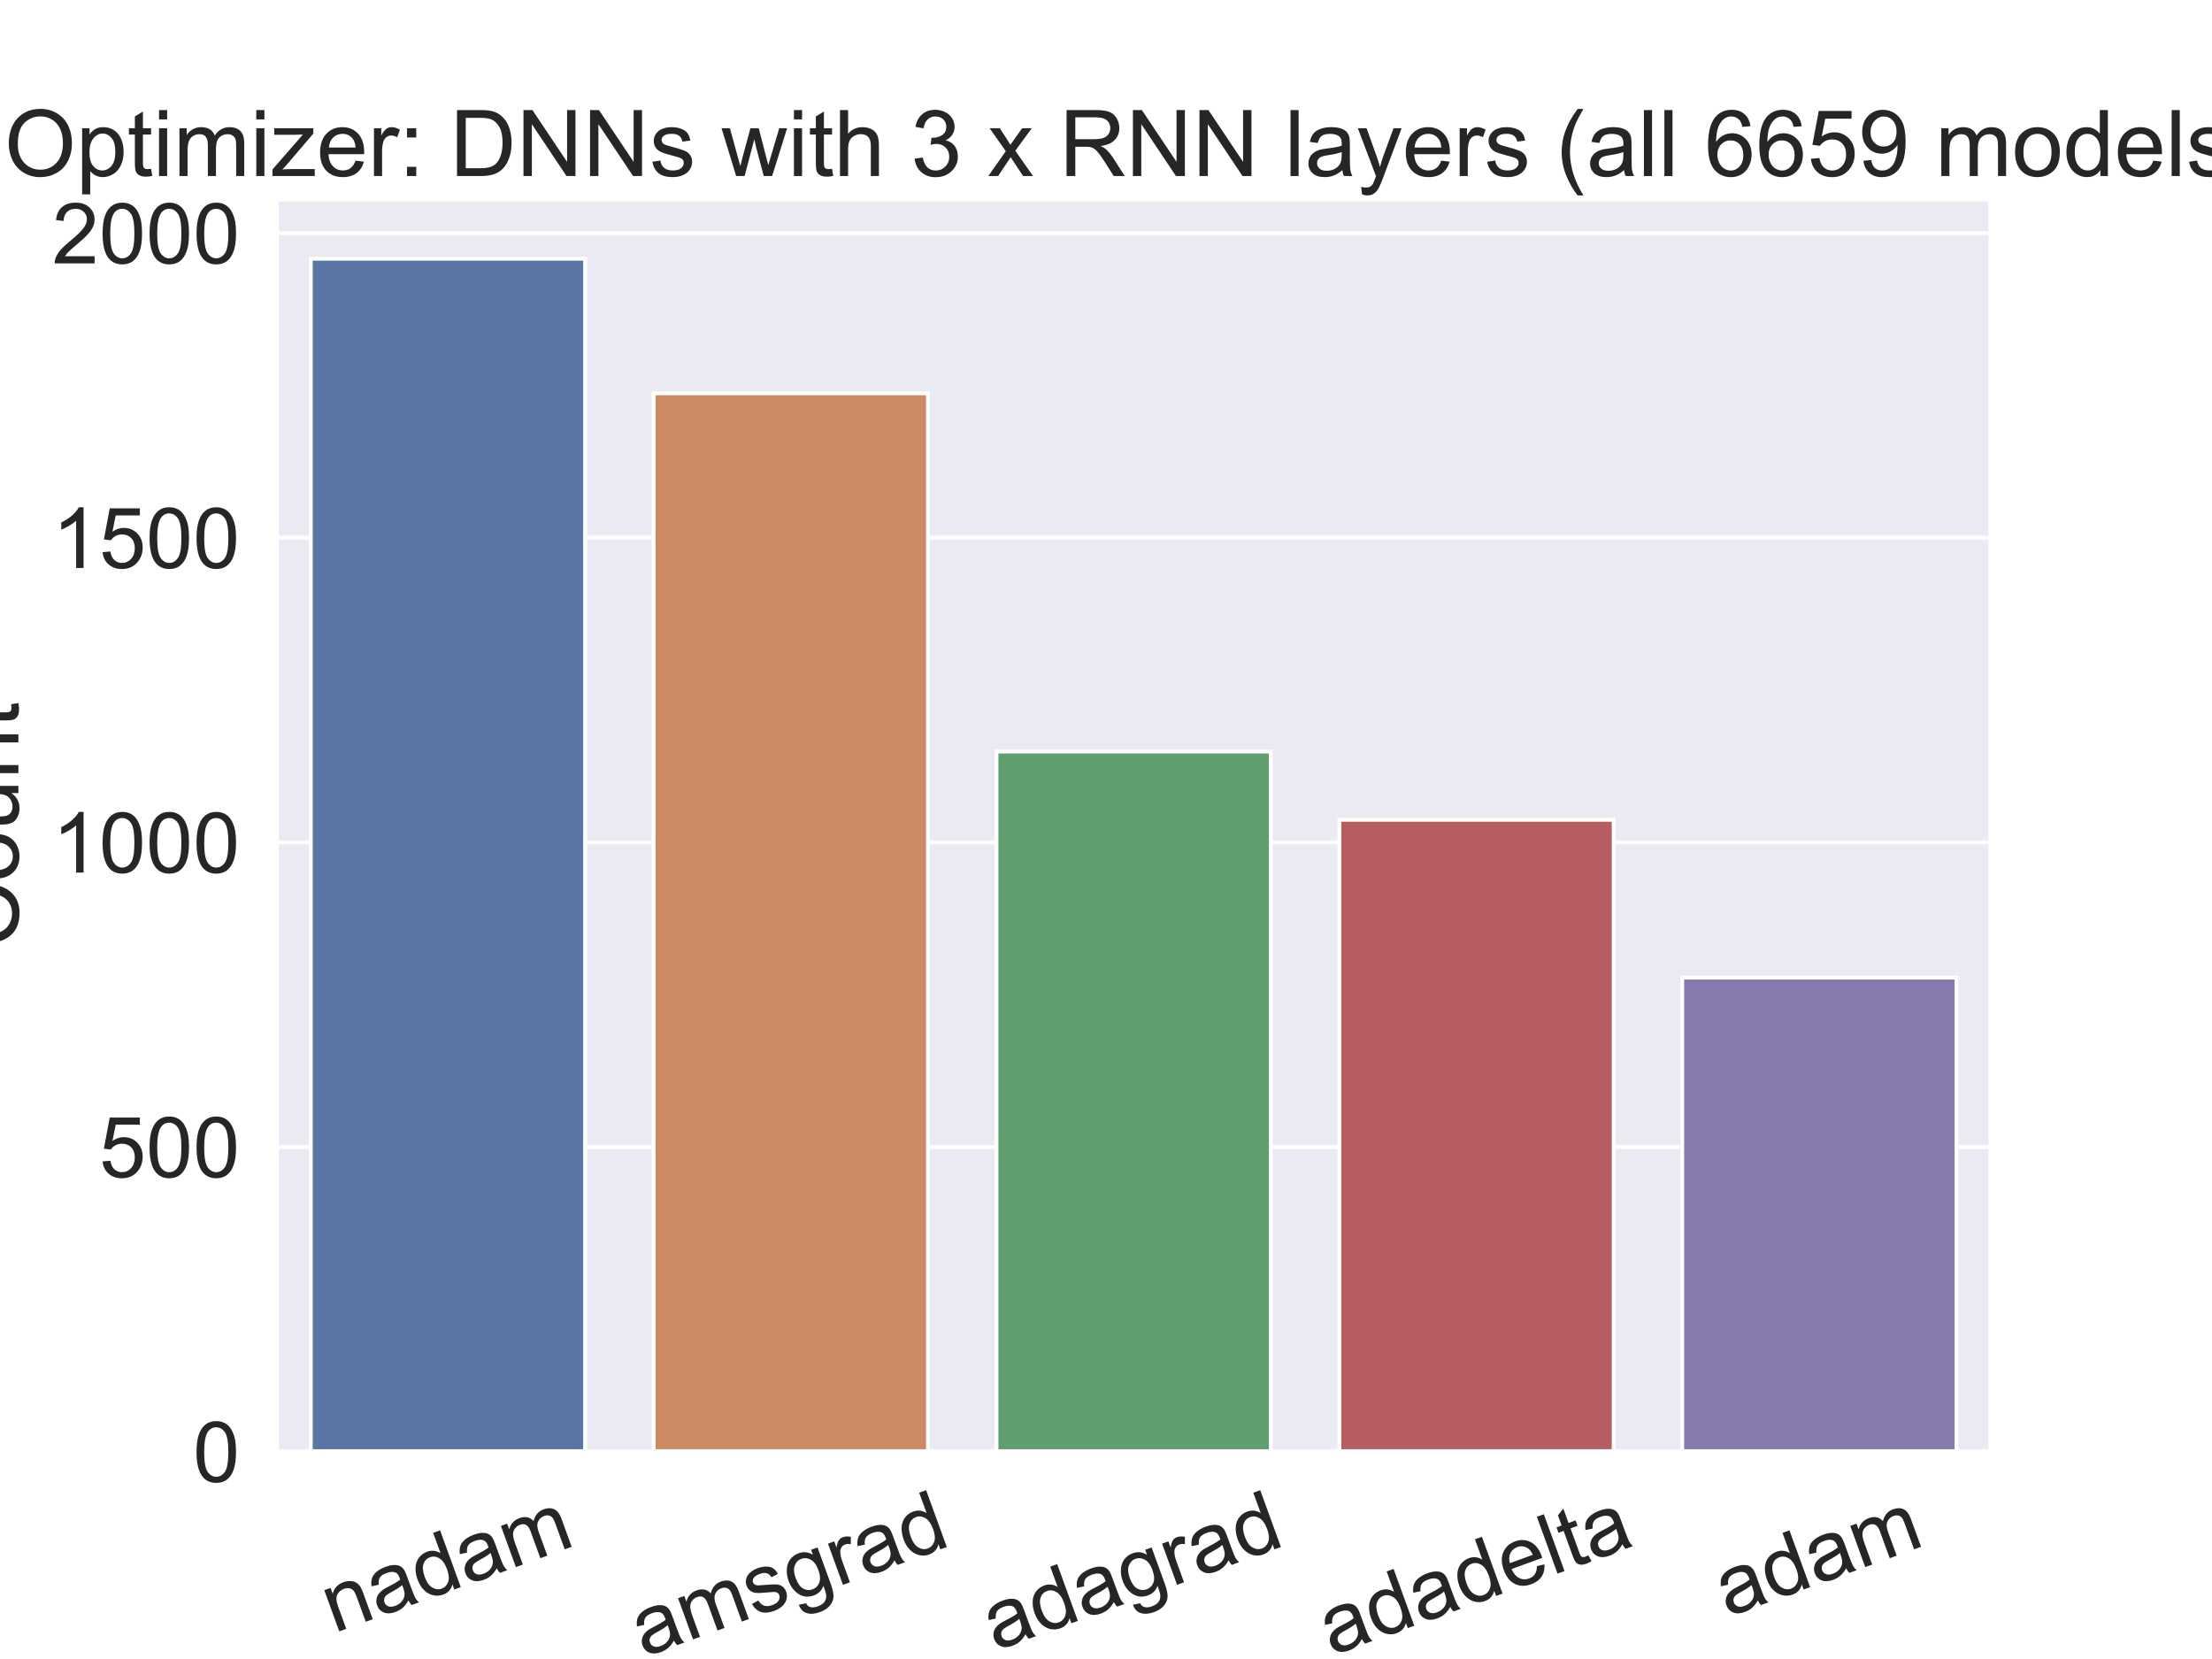
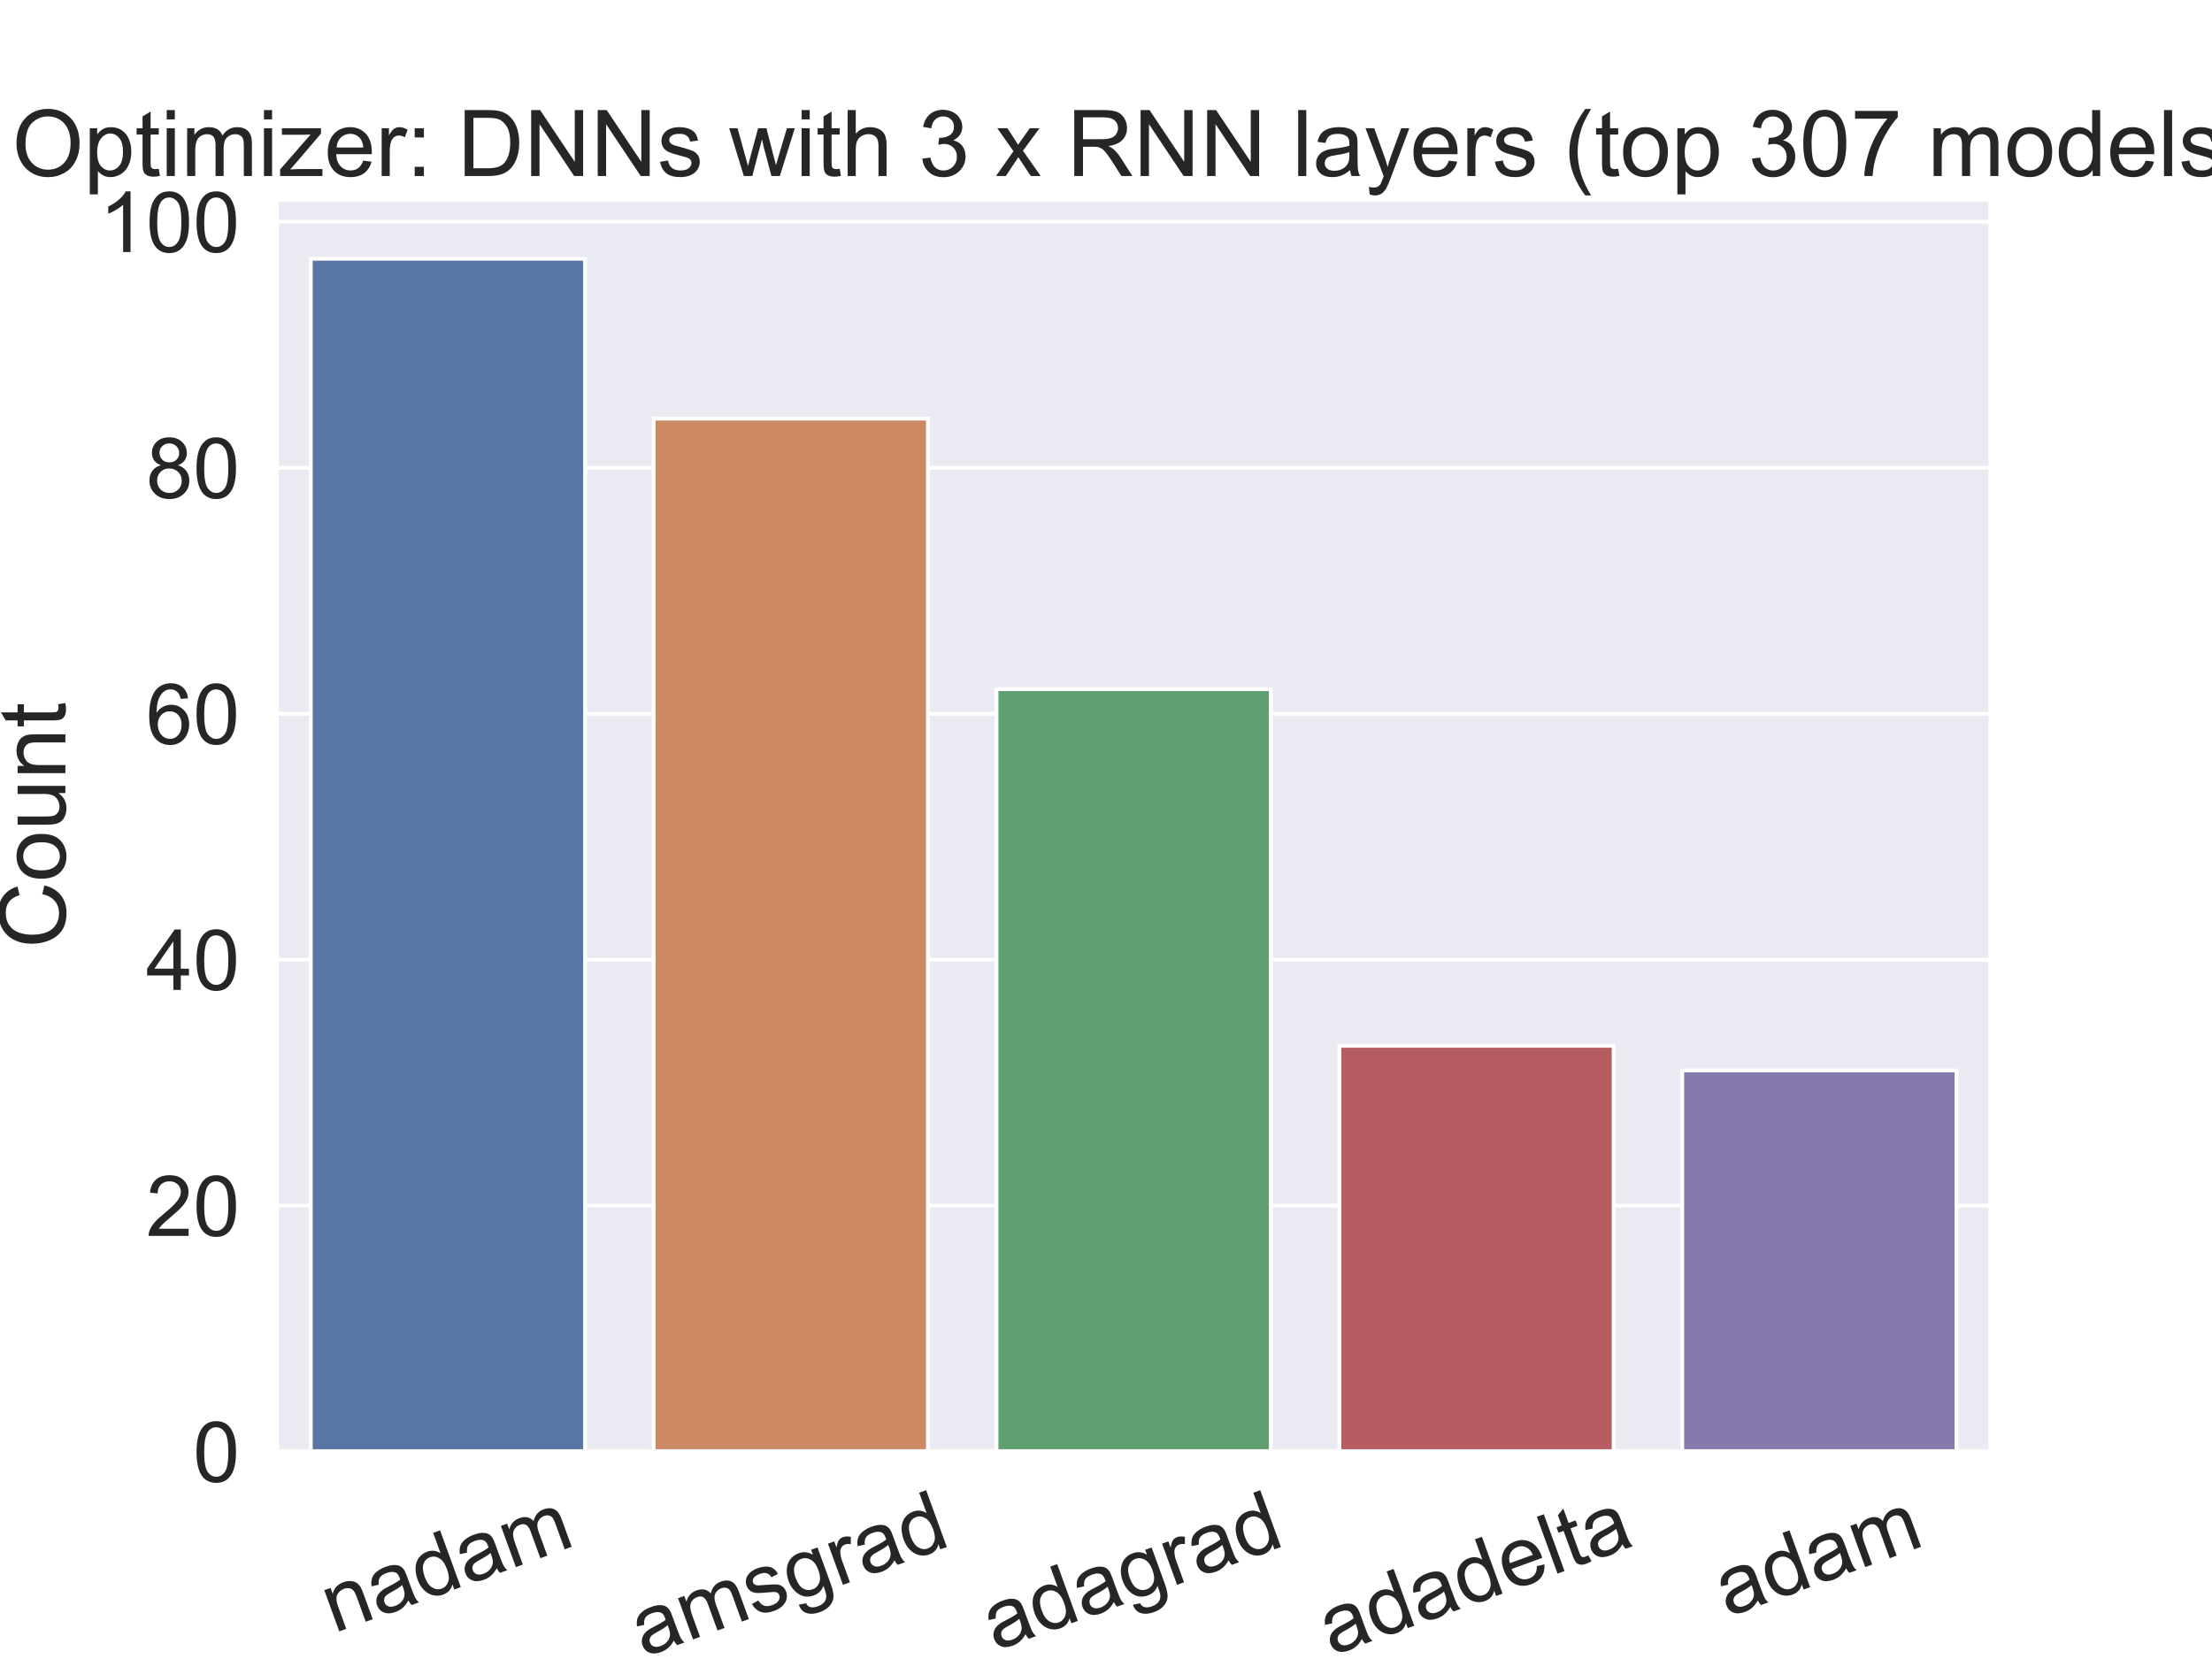
<svg xmlns="http://www.w3.org/2000/svg" xmlns:xlink="http://www.w3.org/1999/xlink" height="432pt" version="1.1" viewBox="0 0 576 432" width="576pt">
  <defs>
    <style type="text/css">
*{stroke-linecap:butt;stroke-linejoin:round;white-space:pre;}
  </style>
  </defs>
  <g id="figure_1">
    <g id="patch_1">
      <path d="M 0 432  L 576 432  L 576 0  L 0 0  z " style="fill:#ffffff;" />
    </g>
    <g id="axes_1">
      <g id="patch_2">
        <path d="M 72 378  L 518.4 378  L 518.4 51.84  L 72 51.84  z " style="fill:#eaeaf2;" />
      </g>
      <g id="matplotlib.axis_1">
        <g id="xtick_1">
          <g id="text_1">
            <defs>
              <path d="M 6.594 0  L 6.594 51.859  L 14.5 51.859  L 14.5 44.484  Q 20.219 53.031 31 53.031  Q 35.688 53.031 39.625 51.344  Q 43.562 49.656 45.516 46.922  Q 47.469 44.188 48.25 40.438  Q 48.734 37.984 48.734 31.891  L 48.734 0  L 39.938 0  L 39.938 31.547  Q 39.938 36.922 38.906 39.578  Q 37.891 42.234 35.281 43.812  Q 32.672 45.406 29.156 45.406  Q 23.531 45.406 19.453 41.844  Q 15.375 38.281 15.375 28.328  L 15.375 0  z " id="ArialMT-110" />
              <path d="M 40.438 6.391  Q 35.547 2.25 31.031 0.531  Q 26.516 -1.172 21.344 -1.172  Q 12.797 -1.172 8.203 3  Q 3.609 7.172 3.609 13.672  Q 3.609 17.484 5.344 20.625  Q 7.078 23.781 9.891 25.688  Q 12.703 27.594 16.219 28.562  Q 18.797 29.25 24.031 29.891  Q 34.672 31.156 39.703 32.906  Q 39.75 34.719 39.75 35.203  Q 39.75 40.578 37.25 42.781  Q 33.891 45.75 27.25 45.75  Q 21.047 45.75 18.094 43.578  Q 15.141 41.406 13.719 35.891  L 5.125 37.062  Q 6.297 42.578 8.984 45.969  Q 11.672 49.359 16.75 51.188  Q 21.828 53.031 28.516 53.031  Q 35.156 53.031 39.297 51.469  Q 43.453 49.906 45.406 47.531  Q 47.359 45.172 48.141 41.547  Q 48.578 39.312 48.578 33.453  L 48.578 21.734  Q 48.578 9.469 49.141 6.219  Q 49.703 2.984 51.375 0  L 42.188 0  Q 40.828 2.734 40.438 6.391  z M 39.703 26.031  Q 34.906 24.078 25.344 22.703  Q 19.922 21.922 17.672 20.938  Q 15.438 19.969 14.203 18.094  Q 12.984 16.219 12.984 13.922  Q 12.984 10.406 15.641 8.062  Q 18.312 5.719 23.438 5.719  Q 28.516 5.719 32.469 7.938  Q 36.422 10.156 38.281 14.016  Q 39.703 17 39.703 22.797  z " id="ArialMT-97" />
              <path d="M 40.234 0  L 40.234 6.547  Q 35.297 -1.172 25.734 -1.172  Q 19.531 -1.172 14.328 2.25  Q 9.125 5.672 6.266 11.797  Q 3.422 17.922 3.422 25.875  Q 3.422 33.641 6 39.969  Q 8.594 46.297 13.766 49.656  Q 18.953 53.031 25.344 53.031  Q 30.031 53.031 33.688 51.047  Q 37.359 49.078 39.656 45.906  L 39.656 71.578  L 48.391 71.578  L 48.391 0  z M 12.453 25.875  Q 12.453 15.922 16.641 10.984  Q 20.844 6.062 26.562 6.062  Q 32.328 6.062 36.344 10.766  Q 40.375 15.484 40.375 25.141  Q 40.375 35.797 36.266 40.766  Q 32.172 45.75 26.172 45.75  Q 20.312 45.75 16.375 40.969  Q 12.453 36.188 12.453 25.875  z " id="ArialMT-100" />
              <path d="M 6.594 0  L 6.594 51.859  L 14.453 51.859  L 14.453 44.578  Q 16.891 48.391 20.938 50.703  Q 25 53.031 30.172 53.031  Q 35.938 53.031 39.625 50.641  Q 43.312 48.25 44.828 43.953  Q 50.984 53.031 60.844 53.031  Q 68.562 53.031 72.703 48.75  Q 76.859 44.484 76.859 35.594  L 76.859 0  L 68.109 0  L 68.109 32.672  Q 68.109 37.938 67.25 40.25  Q 66.406 42.578 64.156 43.984  Q 61.922 45.406 58.891 45.406  Q 53.422 45.406 49.797 41.766  Q 46.188 38.141 46.188 30.125  L 46.188 0  L 37.406 0  L 37.406 33.688  Q 37.406 39.547 35.25 42.469  Q 33.109 45.406 28.219 45.406  Q 24.516 45.406 21.359 43.453  Q 18.219 41.5 16.797 37.734  Q 15.375 33.984 15.375 26.906  L 15.375 0  z " id="ArialMT-109" />
            </defs>
            <g style="fill:#262626;" transform="translate(86.98259 425.3023)rotate(-20)scale(0.22 -0.22)">
              <use xlink:href="#ArialMT-110" />
              <use x="55.615" xlink:href="#ArialMT-97" />
              <use x="111.23" xlink:href="#ArialMT-100" />
              <use x="166.846" xlink:href="#ArialMT-97" />
              <use x="222.461" xlink:href="#ArialMT-109" />
            </g>
          </g>
        </g>
        <g id="xtick_2">
          <g id="text_2">
            <defs>
              <path d="M 3.078 15.484  L 11.766 16.844  Q 12.5 11.625 15.844 8.844  Q 19.188 6.062 25.203 6.062  Q 31.25 6.062 34.172 8.516  Q 37.109 10.984 37.109 14.312  Q 37.109 17.281 34.516 19  Q 32.719 20.172 25.531 21.969  Q 15.875 24.422 12.141 26.203  Q 8.406 27.984 6.469 31.125  Q 4.547 34.281 4.547 38.094  Q 4.547 41.547 6.125 44.5  Q 7.719 47.469 10.453 49.422  Q 12.5 50.922 16.031 51.969  Q 19.578 53.031 23.641 53.031  Q 29.734 53.031 34.344 51.266  Q 38.969 49.516 41.156 46.5  Q 43.359 43.5 44.188 38.484  L 35.594 37.312  Q 35.016 41.312 32.203 43.547  Q 29.391 45.797 24.266 45.797  Q 18.219 45.797 15.625 43.797  Q 13.031 41.797 13.031 39.109  Q 13.031 37.406 14.109 36.031  Q 15.188 34.625 17.484 33.688  Q 18.797 33.203 25.25 31.453  Q 34.578 28.953 38.25 27.359  Q 41.938 25.781 44.031 22.75  Q 46.141 19.734 46.141 15.234  Q 46.141 10.844 43.578 6.953  Q 41.016 3.078 36.172 0.953  Q 31.344 -1.172 25.25 -1.172  Q 15.141 -1.172 9.844 3.031  Q 4.547 7.234 3.078 15.484  z " id="ArialMT-115" />
              <path d="M 4.984 -4.297  L 13.531 -5.562  Q 14.062 -9.516 16.5 -11.328  Q 19.781 -13.766 25.438 -13.766  Q 31.547 -13.766 34.859 -11.328  Q 38.188 -8.891 39.359 -4.5  Q 40.047 -1.812 39.984 6.781  Q 34.234 0 25.641 0  Q 14.938 0 9.078 7.719  Q 3.219 15.438 3.219 26.219  Q 3.219 33.641 5.906 39.906  Q 8.594 46.188 13.688 49.609  Q 18.797 53.031 25.688 53.031  Q 34.859 53.031 40.828 45.609  L 40.828 51.859  L 48.922 51.859  L 48.922 7.031  Q 48.922 -5.078 46.453 -10.125  Q 44 -15.188 38.641 -18.109  Q 33.297 -21.047 25.484 -21.047  Q 16.219 -21.047 10.5 -16.875  Q 4.781 -12.703 4.984 -4.297  z M 12.25 26.859  Q 12.25 16.656 16.297 11.969  Q 20.359 7.281 26.469 7.281  Q 32.516 7.281 36.609 11.938  Q 40.719 16.609 40.719 26.562  Q 40.719 36.078 36.5 40.906  Q 32.281 45.75 26.312 45.75  Q 20.453 45.75 16.344 40.984  Q 12.25 36.234 12.25 26.859  z " id="ArialMT-103" />
              <path d="M 6.5 0  L 6.5 51.859  L 14.406 51.859  L 14.406 44  Q 17.438 49.516 20 51.266  Q 22.562 53.031 25.641 53.031  Q 30.078 53.031 34.672 50.203  L 31.641 42.047  Q 28.422 43.953 25.203 43.953  Q 22.312 43.953 20.016 42.219  Q 17.719 40.484 16.75 37.406  Q 15.281 32.719 15.281 27.156  L 15.281 0  z " id="ArialMT-114" />
            </defs>
            <g style="fill:#262626;" transform="translate(167.6084 431.57)rotate(-20)scale(0.22 -0.22)">
              <use xlink:href="#ArialMT-97" />
              <use x="55.615" xlink:href="#ArialMT-109" />
              <use x="138.916" xlink:href="#ArialMT-115" />
              <use x="188.916" xlink:href="#ArialMT-103" />
              <use x="244.531" xlink:href="#ArialMT-114" />
              <use x="277.832" xlink:href="#ArialMT-97" />
              <use x="333.447" xlink:href="#ArialMT-100" />
            </g>
          </g>
        </g>
        <g id="xtick_3">
          <g id="text_3">
            <g style="fill:#262626;" transform="translate(259.1706 429.9087)rotate(-20)scale(0.22 -0.22)">
              <use xlink:href="#ArialMT-97" />
              <use x="55.615" xlink:href="#ArialMT-100" />
              <use x="111.23" xlink:href="#ArialMT-97" />
              <use x="166.846" xlink:href="#ArialMT-103" />
              <use x="222.461" xlink:href="#ArialMT-114" />
              <use x="255.762" xlink:href="#ArialMT-97" />
              <use x="311.377" xlink:href="#ArialMT-100" />
            </g>
          </g>
        </g>
        <g id="xtick_4">
          <g id="text_4">
            <defs>
              <path d="M 42.094 16.703  L 51.172 15.578  Q 49.031 7.625 43.219 3.219  Q 37.406 -1.172 28.375 -1.172  Q 17 -1.172 10.328 5.828  Q 3.656 12.844 3.656 25.484  Q 3.656 38.578 10.391 45.797  Q 17.141 53.031 27.875 53.031  Q 38.281 53.031 44.875 45.953  Q 51.469 38.875 51.469 26.031  Q 51.469 25.25 51.422 23.688  L 12.75 23.688  Q 13.234 15.141 17.578 10.594  Q 21.922 6.062 28.422 6.062  Q 33.25 6.062 36.672 8.594  Q 40.094 11.141 42.094 16.703  z M 13.234 30.906  L 42.188 30.906  Q 41.609 37.453 38.875 40.719  Q 34.672 45.797 27.984 45.797  Q 21.922 45.797 17.797 41.75  Q 13.672 37.703 13.234 30.906  z " id="ArialMT-101" />
              <path d="M 6.391 0  L 6.391 71.578  L 15.188 71.578  L 15.188 0  z " id="ArialMT-108" />
              <path d="M 25.781 7.859  L 27.047 0.094  Q 23.344 -0.688 20.406 -0.688  Q 15.625 -0.688 12.984 0.828  Q 10.359 2.344 9.281 4.812  Q 8.203 7.281 8.203 15.188  L 8.203 45.016  L 1.766 45.016  L 1.766 51.859  L 8.203 51.859  L 8.203 64.703  L 16.938 69.969  L 16.938 51.859  L 25.781 51.859  L 25.781 45.016  L 16.938 45.016  L 16.938 14.703  Q 16.938 10.938 17.406 9.859  Q 17.875 8.797 18.922 8.156  Q 19.969 7.516 21.922 7.516  Q 23.391 7.516 25.781 7.859  z " id="ArialMT-116" />
            </defs>
            <g style="fill:#262626;" transform="translate(346.7681 431.1655)rotate(-20)scale(0.22 -0.22)">
              <use xlink:href="#ArialMT-97" />
              <use x="55.615" xlink:href="#ArialMT-100" />
              <use x="111.23" xlink:href="#ArialMT-97" />
              <use x="166.846" xlink:href="#ArialMT-100" />
              <use x="222.461" xlink:href="#ArialMT-101" />
              <use x="278.076" xlink:href="#ArialMT-108" />
              <use x="300.293" xlink:href="#ArialMT-116" />
              <use x="328.076" xlink:href="#ArialMT-97" />
            </g>
          </g>
        </g>
        <g id="xtick_5">
          <g id="text_5">
            <g style="fill:#262626;" transform="translate(449.8507 421.118)rotate(-20)scale(0.22 -0.22)">
              <use xlink:href="#ArialMT-97" />
              <use x="55.615" xlink:href="#ArialMT-100" />
              <use x="111.23" xlink:href="#ArialMT-97" />
              <use x="166.846" xlink:href="#ArialMT-109" />
            </g>
          </g>
        </g>
        <g id="text_6">
          <defs>
            <path d="M 4.828 34.859  Q 4.828 52.688 14.391 62.766  Q 23.969 72.859 39.109 72.859  Q 49.031 72.859 56.984 68.109  Q 64.938 63.375 69.109 54.906  Q 73.297 46.438 73.297 35.688  Q 73.297 24.812 68.891 16.219  Q 64.5 7.625 56.438 3.203  Q 48.391 -1.219 39.062 -1.219  Q 28.953 -1.219 20.984 3.656  Q 13.031 8.547 8.922 16.984  Q 4.828 25.438 4.828 34.859  z M 14.594 34.719  Q 14.594 21.781 21.547 14.328  Q 28.516 6.891 39.016 6.891  Q 49.703 6.891 56.609 14.406  Q 63.531 21.922 63.531 35.75  Q 63.531 44.484 60.578 51  Q 57.625 57.516 51.922 61.109  Q 46.234 64.703 39.156 64.703  Q 29.109 64.703 21.844 57.781  Q 14.594 50.875 14.594 34.719  z " id="ArialMT-79" />
            <path d="M 6.594 -19.875  L 6.594 51.859  L 14.594 51.859  L 14.594 45.125  Q 17.438 49.078 21 51.047  Q 24.562 53.031 29.641 53.031  Q 36.281 53.031 41.359 49.609  Q 46.438 46.188 49.016 39.953  Q 51.609 33.734 51.609 26.312  Q 51.609 18.359 48.75 11.984  Q 45.906 5.609 40.453 2.219  Q 35.016 -1.172 29 -1.172  Q 24.609 -1.172 21.109 0.688  Q 17.625 2.547 15.375 5.375  L 15.375 -19.875  z M 14.547 25.641  Q 14.547 15.625 18.594 10.844  Q 22.656 6.062 28.422 6.062  Q 34.281 6.062 38.453 11.016  Q 42.625 15.969 42.625 26.375  Q 42.625 36.281 38.547 41.203  Q 34.469 46.141 28.812 46.141  Q 23.188 46.141 18.859 40.891  Q 14.547 35.641 14.547 25.641  z " id="ArialMT-112" />
            <path d="M 6.641 61.469  L 6.641 71.578  L 15.438 71.578  L 15.438 61.469  z M 6.641 0  L 6.641 51.859  L 15.438 51.859  L 15.438 0  z " id="ArialMT-105" />
            <path d="M 1.953 0  L 1.953 7.125  L 34.969 45.016  Q 29.344 44.734 25.047 44.734  L 3.906 44.734  L 3.906 51.859  L 46.297 51.859  L 46.297 46.047  L 18.219 13.141  L 12.797 7.125  Q 18.703 7.562 23.875 7.562  L 47.859 7.562  L 47.859 0  z " id="ArialMT-122" />
          </defs>
          <g style="fill:#262626;" transform="translate(243.8625 457.4073)scale(0.24 -0.24)">
            <use xlink:href="#ArialMT-79" />
            <use x="77.783" xlink:href="#ArialMT-112" />
            <use x="133.398" xlink:href="#ArialMT-116" />
            <use x="161.182" xlink:href="#ArialMT-105" />
            <use x="183.398" xlink:href="#ArialMT-109" />
            <use x="266.699" xlink:href="#ArialMT-105" />
            <use x="288.916" xlink:href="#ArialMT-122" />
            <use x="338.916" xlink:href="#ArialMT-101" />
            <use x="394.531" xlink:href="#ArialMT-114" />
          </g>
        </g>
      </g>
      <g id="matplotlib.axis_2">
        <g id="ytick_1">
          <g id="line2d_1">
-             <path clip-path="url(#padde90be78)" d="M 72 378  L 518.4 378  " style="fill:none;stroke:#ffffff;stroke-linecap:round;" />
+             <path clip-path="url(#pcf7df0095d)" d="M 72 378  L 518.4 378  " style="fill:none;stroke:#ffffff;stroke-linecap:round;" />
          </g>
          <g id="text_7">
            <defs>
              <path d="M 4.156 35.297  Q 4.156 48 6.766 55.734  Q 9.375 63.484 14.516 67.672  Q 19.672 71.875 27.484 71.875  Q 33.25 71.875 37.594 69.547  Q 41.938 67.234 44.766 62.859  Q 47.609 58.5 49.219 52.219  Q 50.828 45.953 50.828 35.297  Q 50.828 22.703 48.234 14.969  Q 45.656 7.234 40.5 3  Q 35.359 -1.219 27.484 -1.219  Q 17.141 -1.219 11.234 6.203  Q 4.156 15.141 4.156 35.297  z M 13.188 35.297  Q 13.188 17.672 17.312 11.828  Q 21.438 6 27.484 6  Q 33.547 6 37.672 11.859  Q 41.797 17.719 41.797 35.297  Q 41.797 52.984 37.672 58.781  Q 33.547 64.594 27.391 64.594  Q 21.344 64.594 17.719 59.469  Q 13.188 52.938 13.188 35.297  z " id="ArialMT-48" />
            </defs>
            <g style="fill:#262626;" transform="translate(50.26594 385.8736)scale(0.22 -0.22)">
              <use xlink:href="#ArialMT-48" />
            </g>
          </g>
        </g>
        <g id="ytick_2">
          <g id="line2d_2">
-             <path clip-path="url(#padde90be78)" d="M 72 298.677  L 518.4 298.677  " style="fill:none;stroke:#ffffff;stroke-linecap:round;" />
+             <path clip-path="url(#pcf7df0095d)" d="M 72 313.953  L 518.4 313.953  " style="fill:none;stroke:#ffffff;stroke-linecap:round;" />
          </g>
          <g id="text_8">
            <defs>
-               <path d="M 4.156 18.75  L 13.375 19.531  Q 14.406 12.797 18.141 9.391  Q 21.875 6 27.156 6  Q 33.5 6 37.891 10.781  Q 42.281 15.578 42.281 23.484  Q 42.281 31 38.062 35.344  Q 33.844 39.703 27 39.703  Q 22.75 39.703 19.328 37.766  Q 15.922 35.844 13.969 32.766  L 5.719 33.844  L 12.641 70.609  L 48.25 70.609  L 48.25 62.203  L 19.672 62.203  L 15.828 42.969  Q 22.266 47.469 29.344 47.469  Q 38.719 47.469 45.156 40.969  Q 51.609 34.469 51.609 24.266  Q 51.609 14.547 45.953 7.469  Q 39.062 -1.219 27.156 -1.219  Q 17.391 -1.219 11.203 4.25  Q 5.031 9.719 4.156 18.75  z " id="ArialMT-53" />
-             </defs>
-             <g style="fill:#262626;" transform="translate(25.79781 306.5507)scale(0.22 -0.22)">
-               <use xlink:href="#ArialMT-53" />
-               <use x="55.615" xlink:href="#ArialMT-48" />
-               <use x="111.23" xlink:href="#ArialMT-48" />
+               <path d="M 50.344 8.453  L 50.344 0  L 3.031 0  Q 2.938 3.172 4.047 6.109  Q 5.859 10.938 9.828 15.625  Q 13.812 20.312 21.344 26.469  Q 33.016 36.031 37.109 41.625  Q 41.219 47.219 41.219 52.203  Q 41.219 57.422 37.469 61  Q 33.734 64.594 27.734 64.594  Q 21.391 64.594 17.578 60.781  Q 13.766 56.984 13.719 50.25  L 4.688 51.172  Q 5.609 61.281 11.656 66.578  Q 17.719 71.875 27.938 71.875  Q 38.234 71.875 44.234 66.156  Q 50.25 60.453 50.25 52  Q 50.25 47.703 48.484 43.547  Q 46.734 39.406 42.656 34.812  Q 38.578 30.219 29.109 22.219  Q 21.188 15.578 18.938 13.203  Q 16.703 10.844 15.234 8.453  z " id="ArialMT-50" />
+             </defs>
+             <g style="fill:#262626;" transform="translate(38.03187 321.8265)scale(0.22 -0.22)">
+               <use xlink:href="#ArialMT-50" />
+               <use x="55.615" xlink:href="#ArialMT-48" />
            </g>
          </g>
        </g>
        <g id="ytick_3">
          <g id="line2d_3">
-             <path clip-path="url(#padde90be78)" d="M 72 219.354  L 518.4 219.354  " style="fill:none;stroke:#ffffff;stroke-linecap:round;" />
+             <path clip-path="url(#pcf7df0095d)" d="M 72 249.906  L 518.4 249.906  " style="fill:none;stroke:#ffffff;stroke-linecap:round;" />
          </g>
          <g id="text_9">
            <defs>
-               <path d="M 37.25 0  L 28.469 0  L 28.469 56  Q 25.297 52.984 20.141 49.953  Q 14.984 46.922 10.891 45.406  L 10.891 53.906  Q 18.266 57.375 23.781 62.297  Q 29.297 67.234 31.594 71.875  L 37.25 71.875  z " id="ArialMT-49" />
-             </defs>
-             <g style="fill:#262626;" transform="translate(13.56375 227.2277)scale(0.22 -0.22)">
-               <use xlink:href="#ArialMT-49" />
-               <use x="55.615" xlink:href="#ArialMT-48" />
-               <use x="111.23" xlink:href="#ArialMT-48" />
-               <use x="166.846" xlink:href="#ArialMT-48" />
+               <path d="M 32.328 0  L 32.328 17.141  L 1.266 17.141  L 1.266 25.203  L 33.938 71.578  L 41.109 71.578  L 41.109 25.203  L 50.781 25.203  L 50.781 17.141  L 41.109 17.141  L 41.109 0  z M 32.328 25.203  L 32.328 57.469  L 9.906 25.203  z " id="ArialMT-52" />
+             </defs>
+             <g style="fill:#262626;" transform="translate(38.03187 257.7793)scale(0.22 -0.22)">
+               <use xlink:href="#ArialMT-52" />
+               <use x="55.615" xlink:href="#ArialMT-48" />
            </g>
          </g>
        </g>
        <g id="ytick_4">
          <g id="line2d_4">
-             <path clip-path="url(#padde90be78)" d="M 72 140.031  L 518.4 140.031  " style="fill:none;stroke:#ffffff;stroke-linecap:round;" />
+             <path clip-path="url(#pcf7df0095d)" d="M 72 185.859  L 518.4 185.859  " style="fill:none;stroke:#ffffff;stroke-linecap:round;" />
          </g>
          <g id="text_10">
-             <g style="fill:#262626;" transform="translate(13.56375 147.9048)scale(0.22 -0.22)">
-               <use xlink:href="#ArialMT-49" />
-               <use x="55.615" xlink:href="#ArialMT-53" />
-               <use x="111.23" xlink:href="#ArialMT-48" />
-               <use x="166.846" xlink:href="#ArialMT-48" />
+             <defs>
+               <path d="M 49.75 54.047  L 41.016 53.375  Q 39.844 58.547 37.703 60.891  Q 34.125 64.656 28.906 64.656  Q 24.703 64.656 21.531 62.312  Q 17.391 59.281 14.984 53.469  Q 12.594 47.656 12.5 36.922  Q 15.672 41.75 20.266 44.094  Q 24.859 46.438 29.891 46.438  Q 38.672 46.438 44.844 39.969  Q 51.031 33.5 51.031 23.25  Q 51.031 16.5 48.125 10.719  Q 45.219 4.938 40.141 1.859  Q 35.062 -1.219 28.609 -1.219  Q 17.625 -1.219 10.688 6.859  Q 3.766 14.938 3.766 33.5  Q 3.766 54.25 11.422 63.672  Q 18.109 71.875 29.438 71.875  Q 37.891 71.875 43.281 67.141  Q 48.688 62.406 49.75 54.047  z M 13.875 23.188  Q 13.875 18.656 15.797 14.5  Q 17.719 10.359 21.188 8.172  Q 24.656 6 28.469 6  Q 34.031 6 38.031 10.484  Q 42.047 14.984 42.047 22.703  Q 42.047 30.125 38.078 34.391  Q 34.125 38.672 28.125 38.672  Q 22.172 38.672 18.016 34.391  Q 13.875 30.125 13.875 23.188  z " id="ArialMT-54" />
+             </defs>
+             <g style="fill:#262626;" transform="translate(38.03187 193.7322)scale(0.22 -0.22)">
+               <use xlink:href="#ArialMT-54" />
+               <use x="55.615" xlink:href="#ArialMT-48" />
            </g>
          </g>
        </g>
        <g id="ytick_5">
          <g id="line2d_5">
-             <path clip-path="url(#padde90be78)" d="M 72 60.708  L 518.4 60.708  " style="fill:none;stroke:#ffffff;stroke-linecap:round;" />
+             <path clip-path="url(#pcf7df0095d)" d="M 72 121.811  L 518.4 121.811  " style="fill:none;stroke:#ffffff;stroke-linecap:round;" />
          </g>
          <g id="text_11">
            <defs>
-               <path d="M 50.344 8.453  L 50.344 0  L 3.031 0  Q 2.938 3.172 4.047 6.109  Q 5.859 10.938 9.828 15.625  Q 13.812 20.312 21.344 26.469  Q 33.016 36.031 37.109 41.625  Q 41.219 47.219 41.219 52.203  Q 41.219 57.422 37.469 61  Q 33.734 64.594 27.734 64.594  Q 21.391 64.594 17.578 60.781  Q 13.766 56.984 13.719 50.25  L 4.688 51.172  Q 5.609 61.281 11.656 66.578  Q 17.719 71.875 27.938 71.875  Q 38.234 71.875 44.234 66.156  Q 50.25 60.453 50.25 52  Q 50.25 47.703 48.484 43.547  Q 46.734 39.406 42.656 34.812  Q 38.578 30.219 29.109 22.219  Q 21.188 15.578 18.938 13.203  Q 16.703 10.844 15.234 8.453  z " id="ArialMT-50" />
-             </defs>
-             <g style="fill:#262626;" transform="translate(13.56375 68.5819)scale(0.22 -0.22)">
-               <use xlink:href="#ArialMT-50" />
+               <path d="M 17.672 38.812  Q 12.203 40.828 9.562 44.531  Q 6.938 48.25 6.938 53.422  Q 6.938 61.234 12.547 66.547  Q 18.172 71.875 27.484 71.875  Q 36.859 71.875 42.578 66.422  Q 48.297 60.984 48.297 53.172  Q 48.297 48.188 45.672 44.5  Q 43.062 40.828 37.75 38.812  Q 44.344 36.672 47.781 31.875  Q 51.219 27.094 51.219 20.453  Q 51.219 11.281 44.719 5.031  Q 38.234 -1.219 27.641 -1.219  Q 17.047 -1.219 10.547 5.047  Q 4.047 11.328 4.047 20.703  Q 4.047 27.688 7.594 32.391  Q 11.141 37.109 17.672 38.812  z M 15.922 53.719  Q 15.922 48.641 19.188 45.406  Q 22.469 42.188 27.688 42.188  Q 32.766 42.188 36.016 45.375  Q 39.266 48.578 39.266 53.219  Q 39.266 58.062 35.906 61.359  Q 32.562 64.656 27.594 64.656  Q 22.562 64.656 19.234 61.422  Q 15.922 58.203 15.922 53.719  z M 13.094 20.656  Q 13.094 16.891 14.875 13.375  Q 16.656 9.859 20.172 7.922  Q 23.688 6 27.734 6  Q 34.031 6 38.125 10.047  Q 42.234 14.109 42.234 20.359  Q 42.234 26.703 38.016 30.859  Q 33.797 35.016 27.438 35.016  Q 21.234 35.016 17.156 30.906  Q 13.094 26.812 13.094 20.656  z " id="ArialMT-56" />
+             </defs>
+             <g style="fill:#262626;" transform="translate(38.03187 129.6851)scale(0.22 -0.22)">
+               <use xlink:href="#ArialMT-56" />
+               <use x="55.615" xlink:href="#ArialMT-48" />
+             </g>
+           </g>
+         </g>
+         <g id="ytick_6">
+           <g id="line2d_6">
+             <path clip-path="url(#pcf7df0095d)" d="M 72 57.764  L 518.4 57.764  " style="fill:none;stroke:#ffffff;stroke-linecap:round;" />
+           </g>
+           <g id="text_12">
+             <defs>
+               <path d="M 37.25 0  L 28.469 0  L 28.469 56  Q 25.297 52.984 20.141 49.953  Q 14.984 46.922 10.891 45.406  L 10.891 53.906  Q 18.266 57.375 23.781 62.297  Q 29.297 67.234 31.594 71.875  L 37.25 71.875  z " id="ArialMT-49" />
+             </defs>
+             <g style="fill:#262626;" transform="translate(25.79781 65.63795)scale(0.22 -0.22)">
+               <use xlink:href="#ArialMT-49" />
              <use x="55.615" xlink:href="#ArialMT-48" />
              <use x="111.23" xlink:href="#ArialMT-48" />
-               <use x="166.846" xlink:href="#ArialMT-48" />
-             </g>
-           </g>
-         </g>
-         <g id="text_12">
+             </g>
+           </g>
+         </g>
+         <g id="text_13">
          <defs>
            <path d="M 58.797 25.094  L 68.266 22.703  Q 65.281 11.031 57.547 4.906  Q 49.812 -1.219 38.625 -1.219  Q 27.047 -1.219 19.797 3.484  Q 12.547 8.203 8.766 17.141  Q 4.984 26.078 4.984 36.328  Q 4.984 47.516 9.25 55.828  Q 13.531 64.156 21.406 68.469  Q 29.297 72.797 38.766 72.797  Q 49.516 72.797 56.828 67.328  Q 64.156 61.859 67.047 51.953  L 57.719 49.75  Q 55.219 57.562 50.484 61.125  Q 45.75 64.703 38.578 64.703  Q 30.328 64.703 24.781 60.734  Q 19.234 56.781 16.984 50.109  Q 14.75 43.453 14.75 36.375  Q 14.75 27.25 17.406 20.438  Q 20.062 13.625 25.672 10.25  Q 31.297 6.891 37.844 6.891  Q 45.797 6.891 51.312 11.469  Q 56.844 16.062 58.797 25.094  z " id="ArialMT-67" />
            <path d="M 3.328 25.922  Q 3.328 40.328 11.328 47.266  Q 18.016 53.031 27.641 53.031  Q 38.328 53.031 45.109 46.016  Q 51.906 39.016 51.906 26.656  Q 51.906 16.656 48.906 10.906  Q 45.906 5.172 40.156 2  Q 34.422 -1.172 27.641 -1.172  Q 16.75 -1.172 10.031 5.812  Q 3.328 12.797 3.328 25.922  z M 12.359 25.922  Q 12.359 15.969 16.703 11.016  Q 21.047 6.062 27.641 6.062  Q 34.188 6.062 38.531 11.031  Q 42.875 16.016 42.875 26.219  Q 42.875 35.844 38.5 40.797  Q 34.125 45.75 27.641 45.75  Q 21.047 45.75 16.703 40.812  Q 12.359 35.891 12.359 25.922  z " id="ArialMT-111" />
            <path d="M 40.578 0  L 40.578 7.625  Q 34.516 -1.172 24.125 -1.172  Q 19.531 -1.172 15.547 0.578  Q 11.578 2.344 9.641 5  Q 7.719 7.672 6.938 11.531  Q 6.391 14.109 6.391 19.734  L 6.391 51.859  L 15.188 51.859  L 15.188 23.094  Q 15.188 16.219 15.719 13.812  Q 16.547 10.359 19.234 8.375  Q 21.922 6.391 25.875 6.391  Q 29.828 6.391 33.297 8.422  Q 36.766 10.453 38.203 13.938  Q 39.656 17.438 39.656 24.078  L 39.656 51.859  L 48.438 51.859  L 48.438 0  z " id="ArialMT-117" />
          </defs>
-           <g style="fill:#262626;" transform="translate(4.79375 246.9394)rotate(-90)scale(0.24 -0.24)">
+           <g style="fill:#262626;" transform="translate(17.02781 246.9394)rotate(-90)scale(0.24 -0.24)">
            <use xlink:href="#ArialMT-67" />
            <use x="72.217" xlink:href="#ArialMT-111" />
            <use x="127.832" xlink:href="#ArialMT-117" />
            <use x="183.447" xlink:href="#ArialMT-110" />
            <use x="239.062" xlink:href="#ArialMT-116" />
          </g>
        </g>
      </g>
      <g id="patch_3">
-         <path clip-path="url(#padde90be78)" d="M 80.928 378  L 152.352 378  L 152.352 67.371  L 80.928 67.371  z " style="fill:#5875a4;stroke:#ffffff;stroke-linejoin:miter;" />
+         <path clip-path="url(#pcf7df0095d)" d="M 80.928 378  L 152.352 378  L 152.352 67.371  L 80.928 67.371  z " style="fill:#5875a4;stroke:#ffffff;stroke-linejoin:miter;" />
      </g>
      <g id="patch_4">
-         <path clip-path="url(#padde90be78)" d="M 170.208 378  L 241.632 378  L 241.632 102.432  L 170.208 102.432  z " style="fill:#cc8963;stroke:#ffffff;stroke-linejoin:miter;" />
+         <path clip-path="url(#pcf7df0095d)" d="M 170.208 378  L 241.632 378  L 241.632 109.002  L 170.208 109.002  z " style="fill:#cc8963;stroke:#ffffff;stroke-linejoin:miter;" />
      </g>
      <g id="patch_5">
-         <path clip-path="url(#padde90be78)" d="M 259.488 378  L 330.912 378  L 330.912 195.716  L 259.488 195.716  z " style="fill:#5f9e6e;stroke:#ffffff;stroke-linejoin:miter;" />
+         <path clip-path="url(#pcf7df0095d)" d="M 259.488 378  L 330.912 378  L 330.912 179.454  L 259.488 179.454  z " style="fill:#5f9e6e;stroke:#ffffff;stroke-linejoin:miter;" />
      </g>
      <g id="patch_6">
-         <path clip-path="url(#padde90be78)" d="M 348.768 378  L 420.192 378  L 420.192 213.484  L 348.768 213.484  z " style="fill:#b55d60;stroke:#ffffff;stroke-linejoin:miter;" />
+         <path clip-path="url(#pcf7df0095d)" d="M 348.768 378  L 420.192 378  L 420.192 272.322  L 348.768 272.322  z " style="fill:#b55d60;stroke:#ffffff;stroke-linejoin:miter;" />
      </g>
      <g id="patch_7">
-         <path clip-path="url(#padde90be78)" d="M 438.048 378  L 509.472 378  L 509.472 254.574  L 438.048 254.574  z " style="fill:#857aab;stroke:#ffffff;stroke-linejoin:miter;" />
-       </g>
-       <g id="line2d_6">
-         <path clip-path="url(#padde90be78)" d="M 0 0  " style="fill:none;stroke:#424242;stroke-linecap:round;stroke-width:2.7;" />
+         <path clip-path="url(#pcf7df0095d)" d="M 438.048 378  L 509.472 378  L 509.472 278.727  L 438.048 278.727  z " style="fill:#857aab;stroke:#ffffff;stroke-linejoin:miter;" />
      </g>
      <g id="line2d_7">
-         <path clip-path="url(#padde90be78)" d="M 0 0  " style="fill:none;stroke:#424242;stroke-linecap:round;stroke-width:2.7;" />
+         <path clip-path="url(#pcf7df0095d)" d="M 0 0  " style="fill:none;stroke:#424242;stroke-linecap:round;stroke-width:2.7;" />
      </g>
      <g id="line2d_8">
-         <path clip-path="url(#padde90be78)" d="M 0 0  " style="fill:none;stroke:#424242;stroke-linecap:round;stroke-width:2.7;" />
+         <path clip-path="url(#pcf7df0095d)" d="M 0 0  " style="fill:none;stroke:#424242;stroke-linecap:round;stroke-width:2.7;" />
      </g>
      <g id="line2d_9">
-         <path clip-path="url(#padde90be78)" d="M 0 0  " style="fill:none;stroke:#424242;stroke-linecap:round;stroke-width:2.7;" />
+         <path clip-path="url(#pcf7df0095d)" d="M 0 0  " style="fill:none;stroke:#424242;stroke-linecap:round;stroke-width:2.7;" />
      </g>
      <g id="line2d_10">
-         <path clip-path="url(#padde90be78)" d="M 0 0  " style="fill:none;stroke:#424242;stroke-linecap:round;stroke-width:2.7;" />
+         <path clip-path="url(#pcf7df0095d)" d="M 0 0  " style="fill:none;stroke:#424242;stroke-linecap:round;stroke-width:2.7;" />
+       </g>
+       <g id="line2d_11">
+         <path clip-path="url(#pcf7df0095d)" d="M 0 0  " style="fill:none;stroke:#424242;stroke-linecap:round;stroke-width:2.7;" />
      </g>
      <g id="patch_8">
        <path d="M 72 378  L 72 51.84  " style="fill:none;stroke:#ffffff;stroke-linecap:square;stroke-linejoin:miter;stroke-width:1.25;" />
      </g>
      <g id="patch_9">
        <path d="M 518.4 378  L 518.4 51.84  " style="fill:none;stroke:#ffffff;stroke-linecap:square;stroke-linejoin:miter;stroke-width:1.25;" />
      </g>
      <g id="patch_10">
        <path d="M 72 378  L 518.4 378  " style="fill:none;stroke:#ffffff;stroke-linecap:square;stroke-linejoin:miter;stroke-width:1.25;" />
      </g>
      <g id="patch_11">
        <path d="M 72 51.84  L 518.4 51.84  " style="fill:none;stroke:#ffffff;stroke-linecap:square;stroke-linejoin:miter;stroke-width:1.25;" />
      </g>
-       <g id="text_13">
+       <g id="text_14">
        <defs>
          <path d="M 9.031 41.844  L 9.031 51.859  L 19.047 51.859  L 19.047 41.844  z M 9.031 0  L 9.031 10.016  L 19.047 10.016  L 19.047 0  z " id="ArialMT-58" />
          <path id="ArialMT-32" />
          <path d="M 7.719 0  L 7.719 71.578  L 32.375 71.578  Q 40.719 71.578 45.125 70.562  Q 51.266 69.141 55.609 65.438  Q 61.281 60.641 64.078 53.188  Q 66.891 45.75 66.891 36.188  Q 66.891 28.031 64.984 21.734  Q 63.094 15.438 60.109 11.297  Q 57.125 7.172 53.578 4.797  Q 50.047 2.438 45.047 1.219  Q 40.047 0 33.547 0  z M 17.188 8.453  L 32.469 8.453  Q 39.547 8.453 43.578 9.766  Q 47.609 11.078 50 13.484  Q 53.375 16.844 55.25 22.531  Q 57.125 28.219 57.125 36.328  Q 57.125 47.562 53.438 53.594  Q 49.75 59.625 44.484 61.672  Q 40.672 63.141 32.234 63.141  L 17.188 63.141  z " id="ArialMT-68" />
          <path d="M 7.625 0  L 7.625 71.578  L 17.328 71.578  L 54.938 15.375  L 54.938 71.578  L 64.016 71.578  L 64.016 0  L 54.297 0  L 16.703 56.25  L 16.703 0  z " id="ArialMT-78" />
          <path d="M 16.156 0  L 0.297 51.859  L 9.375 51.859  L 17.625 21.922  L 20.703 10.797  Q 20.906 11.625 23.391 21.484  L 31.641 51.859  L 40.672 51.859  L 48.438 21.781  L 51.031 11.859  L 54 21.875  L 62.891 51.859  L 71.438 51.859  L 55.219 0  L 46.094 0  L 37.844 31.062  L 35.844 39.891  L 25.344 0  z " id="ArialMT-119" />
          <path d="M 6.594 0  L 6.594 71.578  L 15.375 71.578  L 15.375 45.906  Q 21.531 53.031 30.906 53.031  Q 36.672 53.031 40.922 50.75  Q 45.172 48.484 47 44.484  Q 48.828 40.484 48.828 32.859  L 48.828 0  L 40.047 0  L 40.047 32.859  Q 40.047 39.453 37.188 42.453  Q 34.328 45.453 29.109 45.453  Q 25.203 45.453 21.75 43.422  Q 18.312 41.406 16.844 37.938  Q 15.375 34.469 15.375 28.375  L 15.375 0  z " id="ArialMT-104" />
          <path d="M 4.203 18.891  L 12.984 20.062  Q 14.5 12.594 18.141 9.297  Q 21.781 6 27 6  Q 33.203 6 37.469 10.297  Q 41.75 14.594 41.75 20.953  Q 41.75 27 37.797 30.922  Q 33.844 34.859 27.734 34.859  Q 25.25 34.859 21.531 33.891  L 22.516 41.609  Q 23.391 41.5 23.922 41.5  Q 29.547 41.5 34.031 44.422  Q 38.531 47.359 38.531 53.469  Q 38.531 58.297 35.25 61.469  Q 31.984 64.656 26.812 64.656  Q 21.688 64.656 18.266 61.422  Q 14.844 58.203 13.875 51.766  L 5.078 53.328  Q 6.688 62.156 12.391 67.016  Q 18.109 71.875 26.609 71.875  Q 32.469 71.875 37.391 69.359  Q 42.328 66.844 44.938 62.5  Q 47.562 58.156 47.562 53.266  Q 47.562 48.641 45.062 44.828  Q 42.578 41.016 37.703 38.766  Q 44.047 37.312 47.562 32.688  Q 51.078 28.078 51.078 21.141  Q 51.078 11.766 44.234 5.25  Q 37.406 -1.266 26.953 -1.266  Q 17.531 -1.266 11.297 4.344  Q 5.078 9.969 4.203 18.891  z " id="ArialMT-51" />
          <path d="M 0.734 0  L 19.672 26.953  L 2.156 51.859  L 13.141 51.859  L 21.094 39.703  Q 23.344 36.234 24.703 33.891  Q 26.859 37.109 28.656 39.594  L 37.406 51.859  L 47.906 51.859  L 29.984 27.438  L 49.266 0  L 38.484 0  L 27.828 16.109  L 25 20.453  L 11.375 0  z " id="ArialMT-120" />
          <path d="M 7.859 0  L 7.859 71.578  L 39.594 71.578  Q 49.172 71.578 54.141 69.641  Q 59.125 67.719 62.109 62.828  Q 65.094 57.953 65.094 52.047  Q 65.094 44.438 60.156 39.203  Q 55.219 33.984 44.922 32.562  Q 48.688 30.766 50.641 29  Q 54.781 25.203 58.5 19.484  L 70.953 0  L 59.031 0  L 49.562 14.891  Q 45.406 21.344 42.719 24.75  Q 40.047 28.172 37.922 29.531  Q 35.797 30.906 33.594 31.453  Q 31.984 31.781 28.328 31.781  L 17.328 31.781  L 17.328 0  z M 17.328 39.984  L 37.703 39.984  Q 44.188 39.984 47.844 41.328  Q 51.516 42.672 53.422 45.625  Q 55.328 48.578 55.328 52.047  Q 55.328 57.125 51.641 60.391  Q 47.953 63.672 39.984 63.672  L 17.328 63.672  z " id="ArialMT-82" />
          <path d="M 6.203 -19.969  L 5.219 -11.719  Q 8.109 -12.5 10.25 -12.5  Q 13.188 -12.5 14.938 -11.516  Q 16.703 -10.547 17.828 -8.797  Q 18.656 -7.469 20.516 -2.25  Q 20.75 -1.516 21.297 -0.094  L 1.609 51.859  L 11.078 51.859  L 21.875 21.828  Q 23.969 16.109 25.641 9.812  Q 27.156 15.875 29.25 21.625  L 40.328 51.859  L 49.125 51.859  L 29.391 -0.875  Q 26.219 -9.422 24.469 -12.641  Q 22.125 -17 19.094 -19.016  Q 16.062 -21.047 11.859 -21.047  Q 9.328 -21.047 6.203 -19.969  z " id="ArialMT-121" />
          <path d="M 23.391 -21.047  Q 16.109 -11.859 11.078 0.438  Q 6.062 12.75 6.062 25.922  Q 6.062 37.547 9.812 48.188  Q 14.203 60.547 23.391 72.797  L 29.688 72.797  Q 23.781 62.641 21.875 58.297  Q 18.891 51.562 17.188 44.234  Q 15.094 35.109 15.094 25.875  Q 15.094 2.391 29.688 -21.047  z " id="ArialMT-40" />
-           <path d="M 49.75 54.047  L 41.016 53.375  Q 39.844 58.547 37.703 60.891  Q 34.125 64.656 28.906 64.656  Q 24.703 64.656 21.531 62.312  Q 17.391 59.281 14.984 53.469  Q 12.594 47.656 12.5 36.922  Q 15.672 41.75 20.266 44.094  Q 24.859 46.438 29.891 46.438  Q 38.672 46.438 44.844 39.969  Q 51.031 33.5 51.031 23.25  Q 51.031 16.5 48.125 10.719  Q 45.219 4.938 40.141 1.859  Q 35.062 -1.219 28.609 -1.219  Q 17.625 -1.219 10.688 6.859  Q 3.766 14.938 3.766 33.5  Q 3.766 54.25 11.422 63.672  Q 18.109 71.875 29.438 71.875  Q 37.891 71.875 43.281 67.141  Q 48.688 62.406 49.75 54.047  z M 13.875 23.188  Q 13.875 18.656 15.797 14.5  Q 17.719 10.359 21.188 8.172  Q 24.656 6 28.469 6  Q 34.031 6 38.031 10.484  Q 42.047 14.984 42.047 22.703  Q 42.047 30.125 38.078 34.391  Q 34.125 38.672 28.125 38.672  Q 22.172 38.672 18.016 34.391  Q 13.875 30.125 13.875 23.188  z " id="ArialMT-54" />
-           <path d="M 5.469 16.547  L 13.922 17.328  Q 14.984 11.375 18.016 8.688  Q 21.047 6 25.781 6  Q 29.828 6 32.875 7.859  Q 35.938 9.719 37.891 12.812  Q 39.844 15.922 41.156 21.188  Q 42.484 26.469 42.484 31.938  Q 42.484 32.516 42.438 33.688  Q 39.797 29.5 35.234 26.875  Q 30.672 24.266 25.344 24.266  Q 16.453 24.266 10.297 30.703  Q 4.156 37.156 4.156 47.703  Q 4.156 58.594 10.578 65.234  Q 17 71.875 26.656 71.875  Q 33.641 71.875 39.422 68.109  Q 45.219 64.359 48.219 57.391  Q 51.219 50.438 51.219 37.25  Q 51.219 23.531 48.234 15.406  Q 45.266 7.281 39.375 3.031  Q 33.5 -1.219 25.594 -1.219  Q 17.188 -1.219 11.859 3.438  Q 6.547 8.109 5.469 16.547  z M 41.453 48.141  Q 41.453 55.719 37.422 60.156  Q 33.406 64.594 27.734 64.594  Q 21.875 64.594 17.531 59.812  Q 13.188 55.031 13.188 47.406  Q 13.188 40.578 17.312 36.297  Q 21.438 32.031 27.484 32.031  Q 33.594 32.031 37.516 36.297  Q 41.453 40.578 41.453 48.141  z " id="ArialMT-57" />
+           <path d="M 4.734 62.203  L 4.734 70.656  L 51.078 70.656  L 51.078 63.812  Q 44.234 56.547 37.516 44.484  Q 30.812 32.422 27.156 19.672  Q 24.516 10.688 23.781 0  L 14.75 0  Q 14.891 8.453 18.062 20.406  Q 21.234 32.375 27.172 43.484  Q 33.109 54.594 39.797 62.203  z " id="ArialMT-55" />
          <path d="M 12.359 -21.047  L 6.062 -21.047  Q 20.656 2.391 20.656 25.875  Q 20.656 35.062 18.562 44.094  Q 16.891 51.422 13.922 58.156  Q 12.016 62.547 6.062 72.797  L 12.359 72.797  Q 21.531 60.547 25.922 48.188  Q 29.688 37.547 29.688 25.922  Q 29.688 12.75 24.625 0.438  Q 19.578 -11.859 12.359 -21.047  z " id="ArialMT-41" />
        </defs>
-         <g style="fill:#262626;" transform="translate(1.13625 45.84)scale(0.24 -0.24)">
+         <g style="fill:#262626;" transform="translate(3.135 45.84)scale(0.24 -0.24)">
          <use xlink:href="#ArialMT-79" />
          <use x="77.783" xlink:href="#ArialMT-112" />
          <use x="133.398" xlink:href="#ArialMT-116" />
          <use x="161.182" xlink:href="#ArialMT-105" />
          <use x="183.398" xlink:href="#ArialMT-109" />
          <use x="266.699" xlink:href="#ArialMT-105" />
          <use x="288.916" xlink:href="#ArialMT-122" />
          <use x="338.916" xlink:href="#ArialMT-101" />
          <use x="394.531" xlink:href="#ArialMT-114" />
          <use x="427.832" xlink:href="#ArialMT-58" />
          <use x="455.615" xlink:href="#ArialMT-32" />
          <use x="483.398" xlink:href="#ArialMT-68" />
          <use x="555.615" xlink:href="#ArialMT-78" />
          <use x="627.832" xlink:href="#ArialMT-78" />
          <use x="700.049" xlink:href="#ArialMT-115" />
          <use x="750.049" xlink:href="#ArialMT-32" />
          <use x="777.832" xlink:href="#ArialMT-119" />
          <use x="850.049" xlink:href="#ArialMT-105" />
          <use x="872.266" xlink:href="#ArialMT-116" />
          <use x="900.049" xlink:href="#ArialMT-104" />
          <use x="955.664" xlink:href="#ArialMT-32" />
          <use x="983.447" xlink:href="#ArialMT-51" />
          <use x="1039.062" xlink:href="#ArialMT-32" />
          <use x="1066.846" xlink:href="#ArialMT-120" />
          <use x="1116.846" xlink:href="#ArialMT-32" />
          <use x="1144.629" xlink:href="#ArialMT-82" />
          <use x="1216.846" xlink:href="#ArialMT-78" />
          <use x="1289.062" xlink:href="#ArialMT-78" />
          <use x="1361.279" xlink:href="#ArialMT-32" />
          <use x="1389.062" xlink:href="#ArialMT-108" />
          <use x="1411.279" xlink:href="#ArialMT-97" />
          <use x="1466.895" xlink:href="#ArialMT-121" />
          <use x="1516.895" xlink:href="#ArialMT-101" />
          <use x="1572.51" xlink:href="#ArialMT-114" />
          <use x="1605.811" xlink:href="#ArialMT-115" />
          <use x="1655.811" xlink:href="#ArialMT-32" />
          <use x="1683.594" xlink:href="#ArialMT-40" />
-           <use x="1716.895" xlink:href="#ArialMT-97" />
-           <use x="1772.51" xlink:href="#ArialMT-108" />
-           <use x="1794.727" xlink:href="#ArialMT-108" />
-           <use x="1816.943" xlink:href="#ArialMT-32" />
-           <use x="1844.727" xlink:href="#ArialMT-54" />
-           <use x="1900.342" xlink:href="#ArialMT-54" />
-           <use x="1955.957" xlink:href="#ArialMT-53" />
-           <use x="2011.572" xlink:href="#ArialMT-57" />
-           <use x="2067.188" xlink:href="#ArialMT-32" />
-           <use x="2094.971" xlink:href="#ArialMT-109" />
-           <use x="2178.271" xlink:href="#ArialMT-111" />
-           <use x="2233.887" xlink:href="#ArialMT-100" />
-           <use x="2289.502" xlink:href="#ArialMT-101" />
-           <use x="2345.117" xlink:href="#ArialMT-108" />
-           <use x="2367.334" xlink:href="#ArialMT-115" />
-           <use x="2417.334" xlink:href="#ArialMT-41" />
+           <use x="1716.895" xlink:href="#ArialMT-116" />
+           <use x="1744.678" xlink:href="#ArialMT-111" />
+           <use x="1800.293" xlink:href="#ArialMT-112" />
+           <use x="1855.908" xlink:href="#ArialMT-32" />
+           <use x="1883.691" xlink:href="#ArialMT-51" />
+           <use x="1939.307" xlink:href="#ArialMT-48" />
+           <use x="1994.922" xlink:href="#ArialMT-55" />
+           <use x="2050.537" xlink:href="#ArialMT-32" />
+           <use x="2078.32" xlink:href="#ArialMT-109" />
+           <use x="2161.621" xlink:href="#ArialMT-111" />
+           <use x="2217.236" xlink:href="#ArialMT-100" />
+           <use x="2272.852" xlink:href="#ArialMT-101" />
+           <use x="2328.467" xlink:href="#ArialMT-108" />
+           <use x="2350.684" xlink:href="#ArialMT-115" />
+           <use x="2400.684" xlink:href="#ArialMT-41" />
        </g>
      </g>
    </g>
  </g>
  <defs>
-     <clipPath id="padde90be78">
+     <clipPath id="pcf7df0095d">
      <rect height="326.16" width="446.4" x="72" y="51.84" />
    </clipPath>
  </defs>
</svg>
